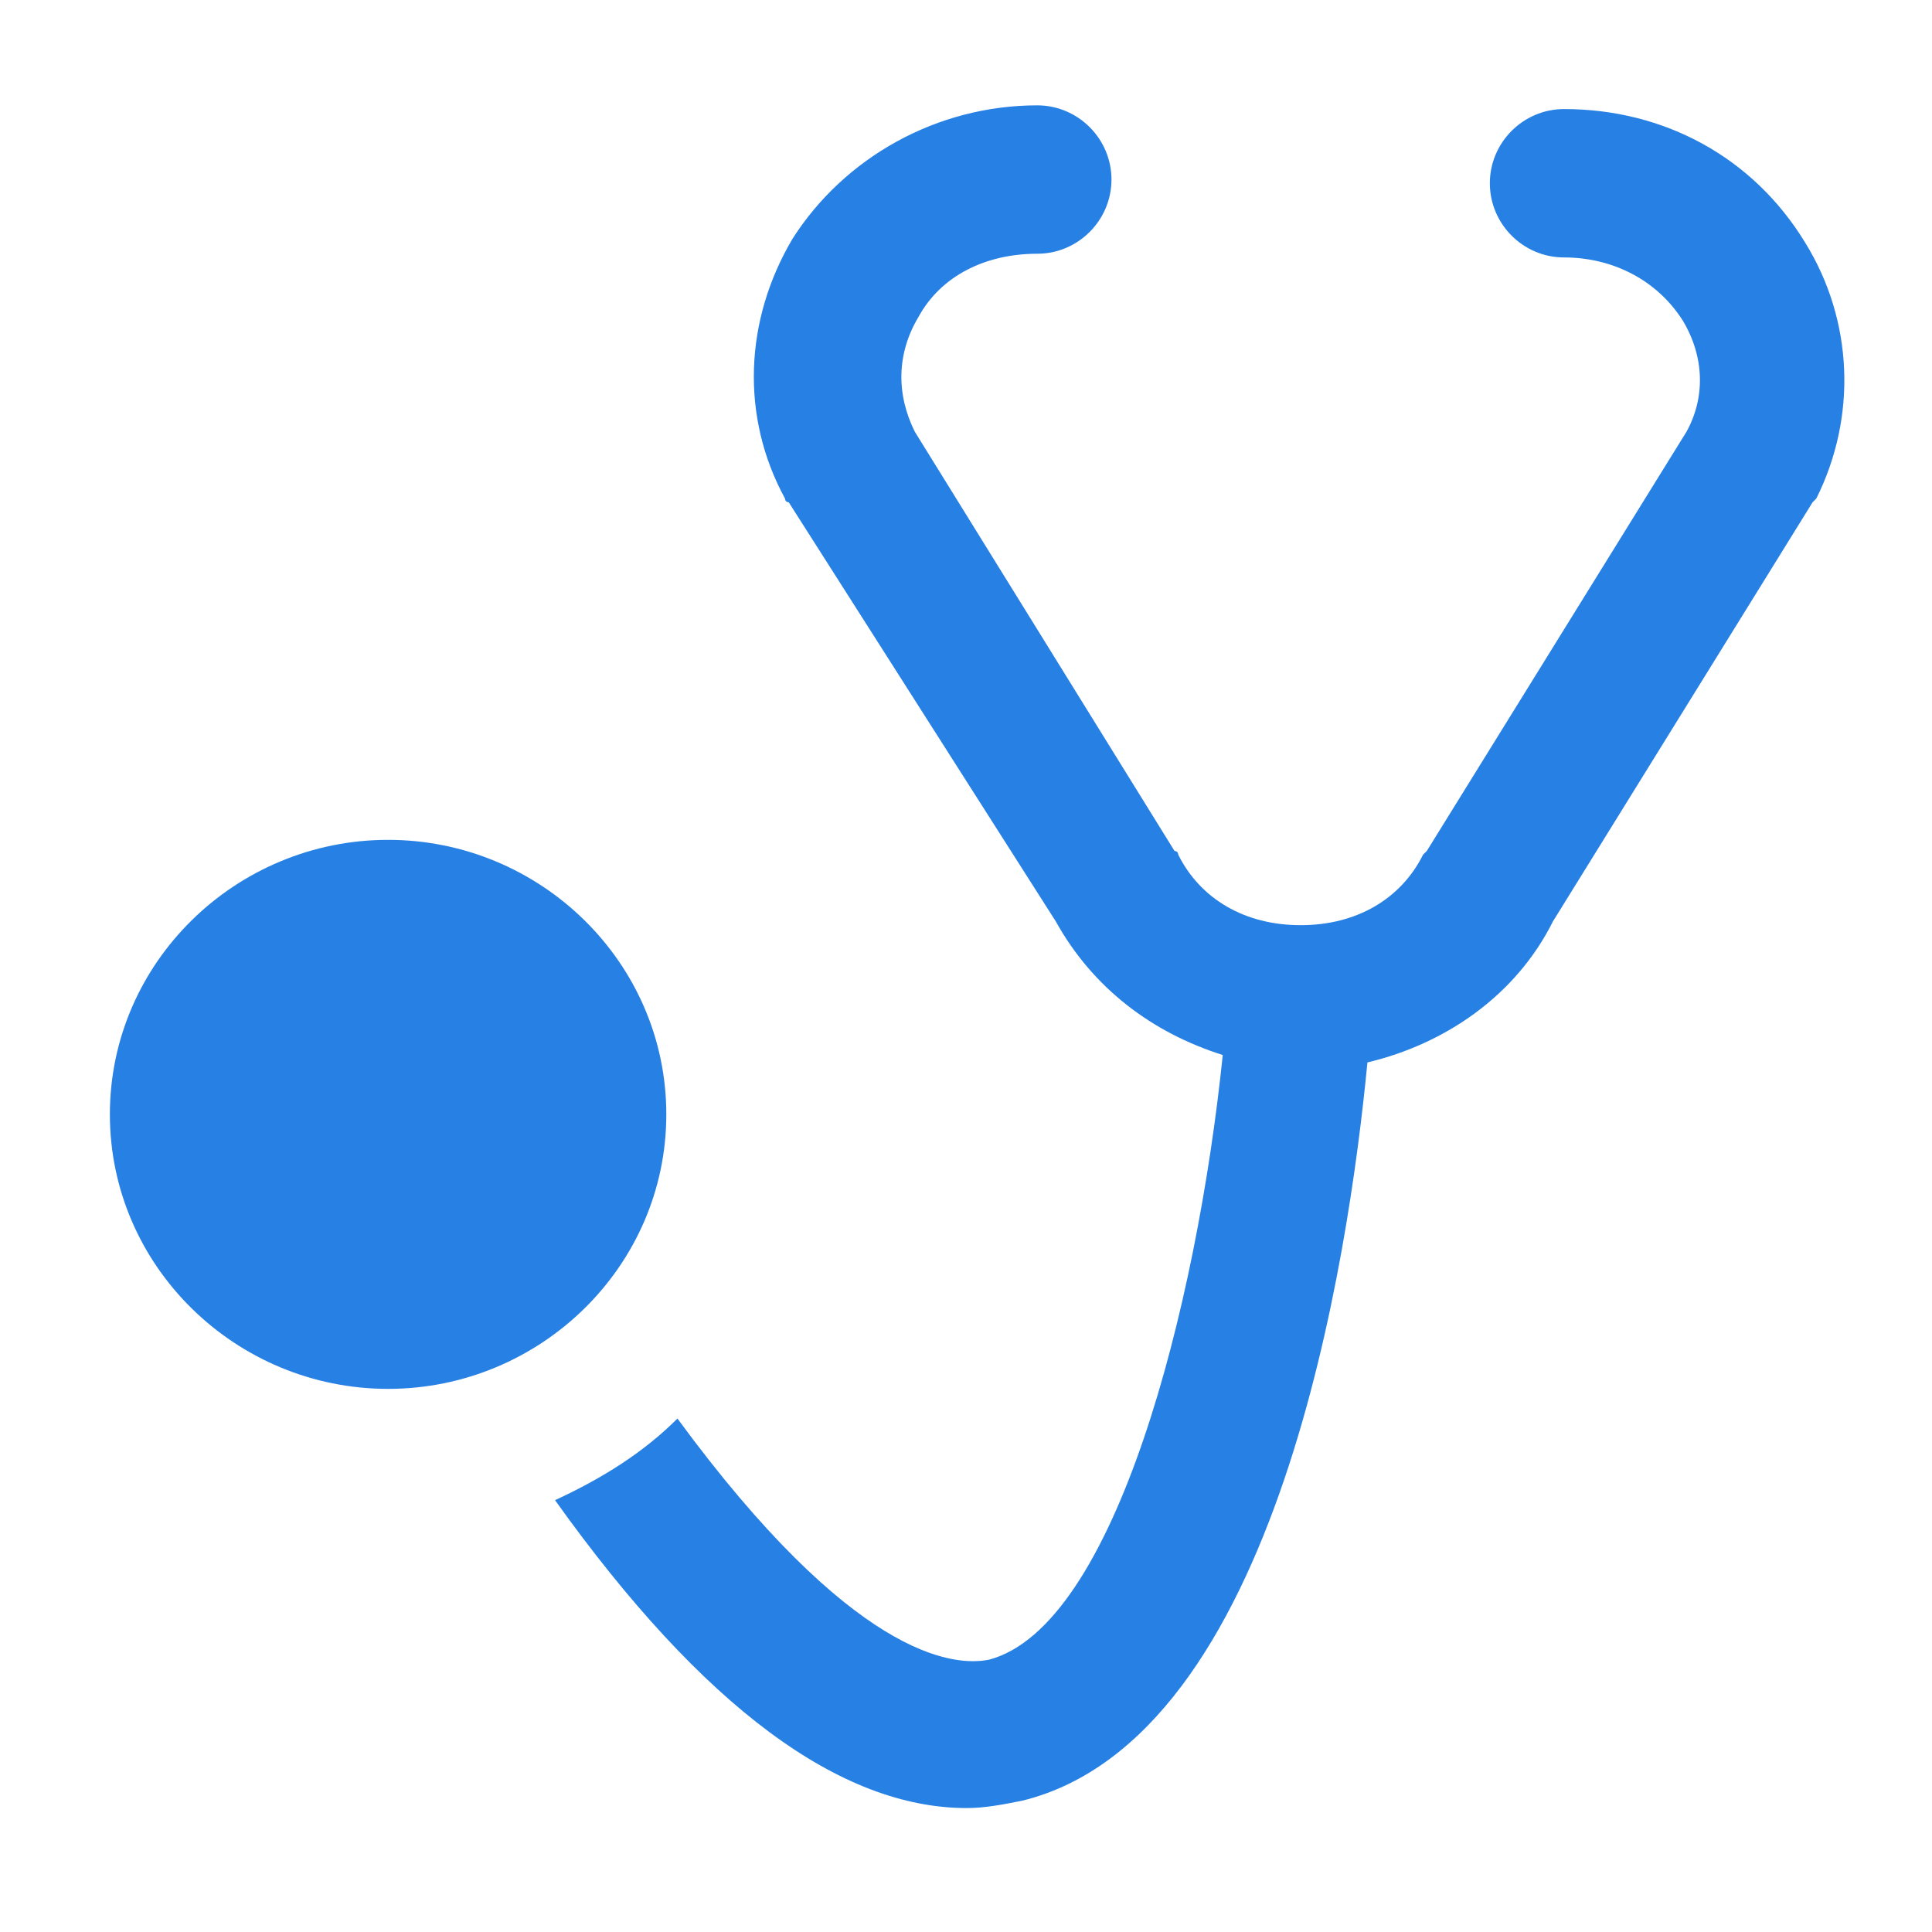
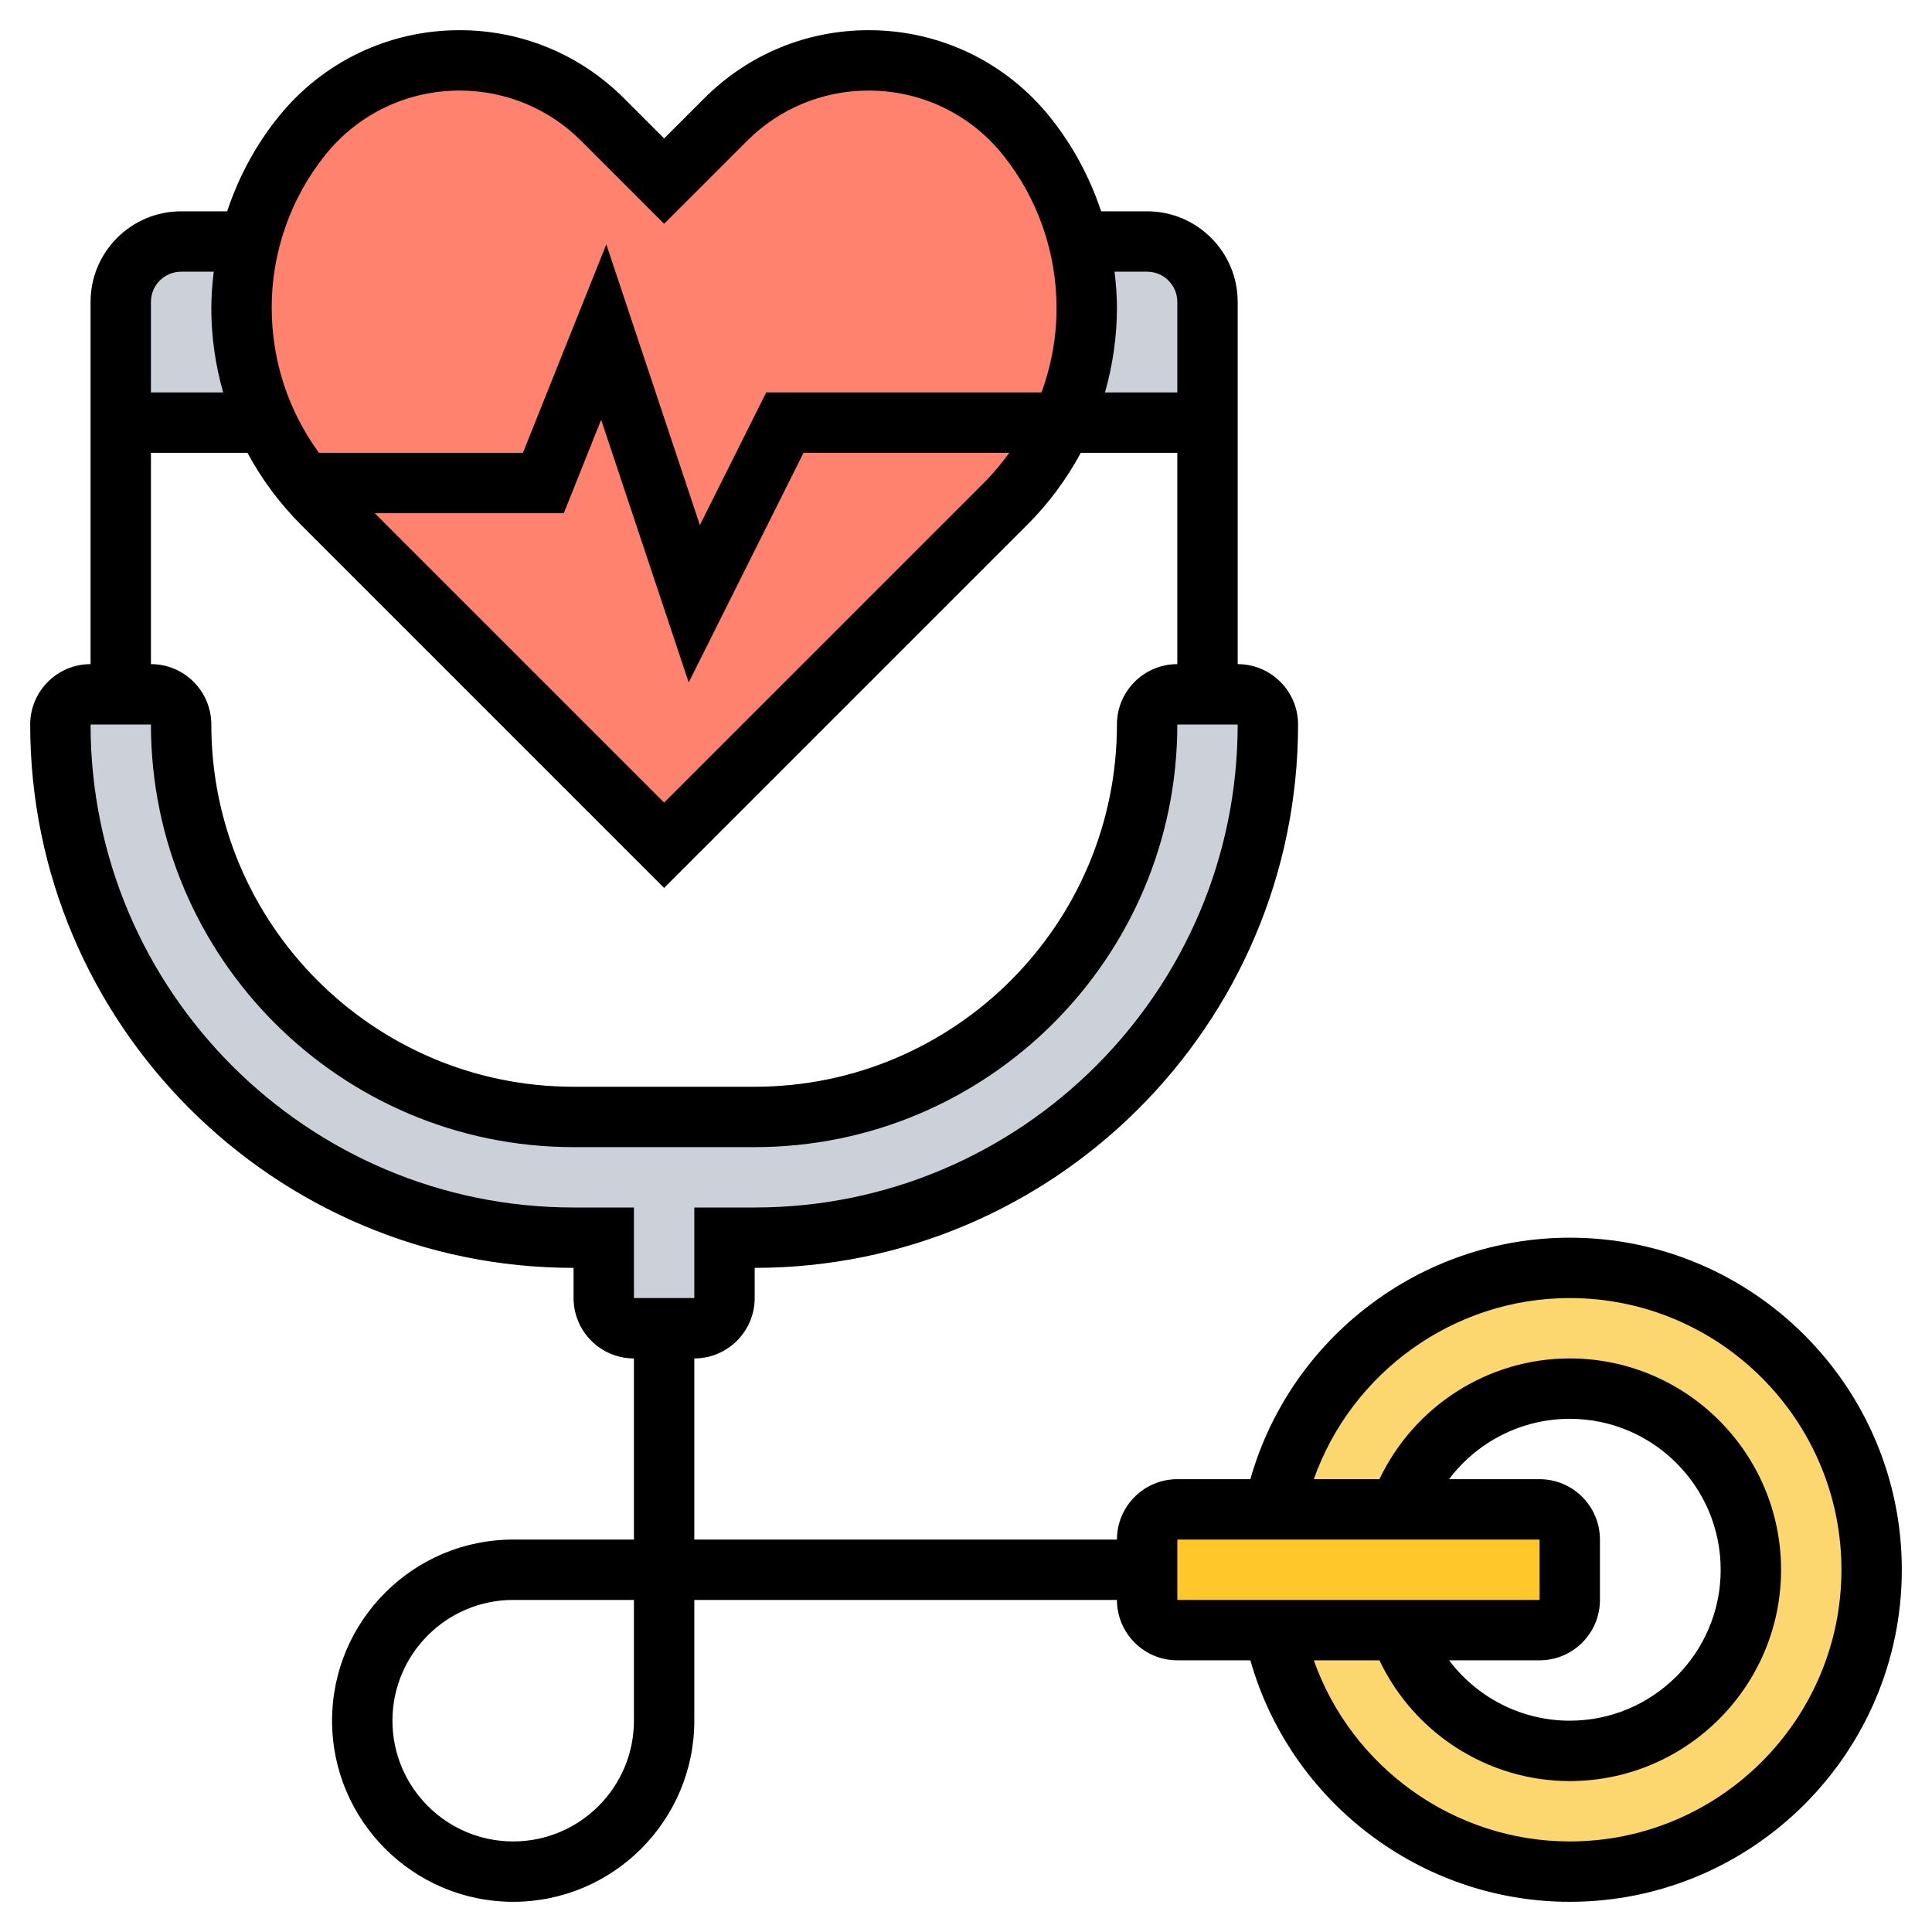
- <svg xmlns="http://www.w3.org/2000/svg" width="24mm" height="24mm" viewBox="0 0 24 24" version="1.1" id="svg5783">
-   <defs id="defs5777" />
-   <g id="layer1" transform="translate(0,-273)">
-     <g transform="matrix(0.4608199,0,0,0.4608199,1.08841,273.8479)" id="g6" style="fill:#2780e3;fill-opacity:1">
-       <path d="M 46.3,4.7 C 44.9,2.4 42.5,1.1 39.8,1.1 c -1.1,0 -2,0.9 -2,2 0,1.1 0.9,2 2,2 1.3,0 2.5,0.6 3.2,1.7 0.6,1 0.6,2.1 0.1,3 l -7,11.3 c 0,0 -0.1,0.1 -0.1,0.1 -0.6,1.2 -1.8,1.9 -3.3,1.9 -1.5,0 -2.7,-0.7 -3.3,-1.9 0,0 0,-0.1 -0.1,-0.1 L 22.3,9.8 C 21.8,8.8 21.8,7.7 22.4,6.7 23,5.6 24.2,5 25.6,5 c 1.1,0 2,-0.9 2,-2 0,-1.1 -0.9,-2 -2,-2 -2.7,0 -5.2,1.4 -6.6,3.6 -1.3,2.2 -1.4,4.8 -0.2,7 0,0 0,0.1 0.1,0.1 L 26.1,23 c 1,1.8 2.6,3 4.5,3.6 -0.7,6.8 -2.9,15.4 -6.3,16.3 -1,0.2 -3.7,-0.1 -8.4,-6.5 -0.9,0.9 -2,1.6 -3.3,2.2 4,5.6 7.7,8.3 11.1,8.3 0.5,0 1,-0.1 1.5,-0.2 C 32.1,45 34,32 34.5,26.8 c 2.1,-0.5 4,-1.8 5,-3.8 l 7,-11.3 c 0,0 0.1,-0.1 0.1,-0.1 1.1,-2.2 1,-4.8 -0.3,-6.9 z" id="path2" style="fill:#2780e3;fill-opacity:1" />
-       <path d="m 15.6,28.2 c 0,-4.1 -3.4,-7.4 -7.5,-7.4 -4.1,0 -7.5,3.3 -7.5,7.4 0,4.1 3.4,7.4 7.5,7.4 4.1,0 7.5,-3.3 7.5,-7.4 z" id="path4" style="fill:#2780e3;fill-opacity:1" />
+ <svg xmlns="http://www.w3.org/2000/svg" id="_x33_0" enable-background="new 0 0 64 64" height="512" viewBox="0 0 64 64" width="512">
+   <g>
+     <g>
+       <g>
+         <path d="m52 42c5.52 0 10 4.48 10 10s-4.48 10-10 10c-4.84 0-8.87-3.44-9.8-8h4.14c.83 2.33 3.05 4 5.66 4 3.31 0 6-2.69 6-6s-2.69-6-6-6c-2.61 0-4.83 1.67-5.66 4h-4.14c.93-4.56 4.96-8 9.8-8z" fill="#fcd770" />
+       </g>
+       <g>
+         <path d="m52 51v2c0 .55-.45 1-1 1h-4.66-4.14-3.2c-.55 0-1-.45-1-1v-1-1c0-.55.45-1 1-1h3.2 4.14 4.66c.55 0 1 .45 1 1z" fill="#ffc729" />
+       </g>
+       <g>
+         <path d="m41 23c.55 0 1 .45 1 1 0 9.39-7.61 17-17 17h-1v2c0 .55-.45 1-1 1h-1-1c-.55 0-1-.45-1-1v-2h-1c-4.7 0-8.94-1.9-12.02-4.98s-4.98-7.32-4.98-12.02c0-.55.45-1 1-1h1 1c.55 0 1 .45 1 1 0 7.18 5.82 13 13 13h6c3.59 0 6.84-1.46 9.19-3.81s3.81-5.6 3.81-9.19c0-.55.45-1 1-1h1z" fill="#ccd1d9" />
+       </g>
+       <g>
+         <path d="m40 10v4h-4.83c.55-1.18.83-2.47.83-3.79v-.03c0-.74-.09-1.47-.27-2.18h2.27c1.1 0 2 .9 2 2z" fill="#ccd1d9" />
+       </g>
+       <g>
+         <path d="m35.73 8c-.31-1.27-.89-2.46-1.72-3.48-.63-.8-1.43-1.42-2.33-1.86-.9-.43-1.88-.66-2.9-.66-1.78 0-3.49.71-4.74 1.96l-2.04 2.04-2.04-2.04c-1.25-1.25-2.96-1.96-4.74-1.96-1.02 0-2 .23-2.9.66-.9.44-1.7 1.06-2.33 1.86-.84 1.04-1.43 2.25-1.73 3.54-.17.69-.26 1.4-.26 2.12v.03c0 1.32.28 2.61.83 3.79.32.71.73 1.38 1.24 2 .19.23.39.46.61.68l11.32 11.32 11.32-11.32c.78-.78 1.41-1.69 1.85-2.68.55-1.18.83-2.47.83-3.79v-.03c0-.74-.09-1.47-.27-2.18z" fill="#ff826e" />
+       </g>
+       <g>
+         <path d="m8 10.21c0 1.32.28 2.61.83 3.79h-.01-4.82v-4c0-1.1.9-2 2-2h2l.26.06c-.17.69-.26 1.4-.26 2.12z" fill="#ccd1d9" />
+       </g>
    </g>
+     <path d="m52 41c-4.934 0-9.255 3.319-10.58 8h-2.42c-1.103 0-2 .897-2 2h-14v-6c1.103 0 2-.897 2-2v-1c9.925 0 18-8.075 18-18 0-1.103-.897-2-2-2v-12c0-1.654-1.346-3-3-3h-1.523c-.374-1.121-.938-2.178-1.683-3.108-1.47-1.838-3.663-2.892-6.017-2.892-2.059 0-3.994.802-5.448 2.257l-1.329 1.329-1.329-1.329c-1.455-1.455-3.39-2.257-5.448-2.257-2.354 0-4.547 1.054-6.017 2.892-.744.929-1.308 1.984-1.681 3.108h-1.525c-1.654 0-3 1.346-3 3v12c-1.103 0-2 .897-2 2 0 9.925 8.075 18 18 18v1c0 1.103.897 2 2 2v6h-4c-3.309 0-6 2.691-6 6s2.691 6 6 6 6-2.691 6-6v-4h14c0 1.103.897 2 2 2h2.42c1.325 4.681 5.646 8 10.58 8 6.065 0 11-4.935 11-11s-4.935-11-11-11zm-14-32c.551 0 1 .448 1 1v3h-2.396c.257-.903.396-1.848.396-2.819 0-.396-.032-.79-.079-1.181zm-27.232-3.858c1.088-1.362 2.712-2.142 4.455-2.142 1.524 0 2.957.594 4.034 1.671l2.743 2.743 2.743-2.743c1.077-1.077 2.51-1.671 4.034-1.671 1.743 0 3.367.78 4.455 2.142 1.14 1.424 1.768 3.213 1.768 5.068 0 .968-.177 1.907-.498 2.79h-9.12l-2.197 4.394-3.1-9.3-2.762 6.906h-6.757c-1.012-1.385-1.566-3.049-1.566-4.819 0-1.826.628-3.615 1.768-5.039zm22.666 9.858c-.249.34-.517.669-.821.973l-10.613 10.613-9.586-9.586h6.263l1.237-3.094 2.9 8.7 3.804-7.606zm-27.434-6h1.081c-.048.4-.081.803-.081 1.21 0 .958.138 1.893.393 2.79h-2.393v-3c0-.552.449-1 1-1zm-1 6h3.197c.466.867 1.061 1.671 1.776 2.387l12.027 12.027 12.027-12.027c.715-.715 1.31-1.519 1.775-2.387h3.198v7c-1.103 0-2 .897-2 2 0 6.617-5.383 12-12 12h-6c-6.617 0-12-5.383-12-12 0-1.103-.897-2-2-2zm14 25c-8.822 0-16-7.178-16-16h2c0 7.72 6.28 14 14 14h6c7.72 0 14-6.28 14-14h2c0 8.822-7.178 16-16 16h-2v3h-2v-3zm2 17c0 2.206-1.794 4-4 4s-4-1.794-4-4 1.794-4 4-4h4zm18-6h12l.001 2h-12.001zm12-2h-2.998c.928-1.234 2.399-2 3.998-2 2.757 0 5 2.243 5 5s-2.243 5-5 5c-1.599 0-3.069-.766-3.998-2h2.998c1.103 0 2-.897 2-2v-2c0-1.103-.897-2-2-2zm1 12c-3.842 0-7.226-2.462-8.479-6h2.174c1.15 2.414 3.59 4 6.305 4 3.86 0 7-3.141 7-7s-3.14-7-7-7c-2.716 0-5.155 1.586-6.305 4h-2.174c1.253-3.538 4.637-6 8.479-6 4.962 0 9 4.037 9 9s-4.038 9-9 9z" />
  </g>
</svg>
